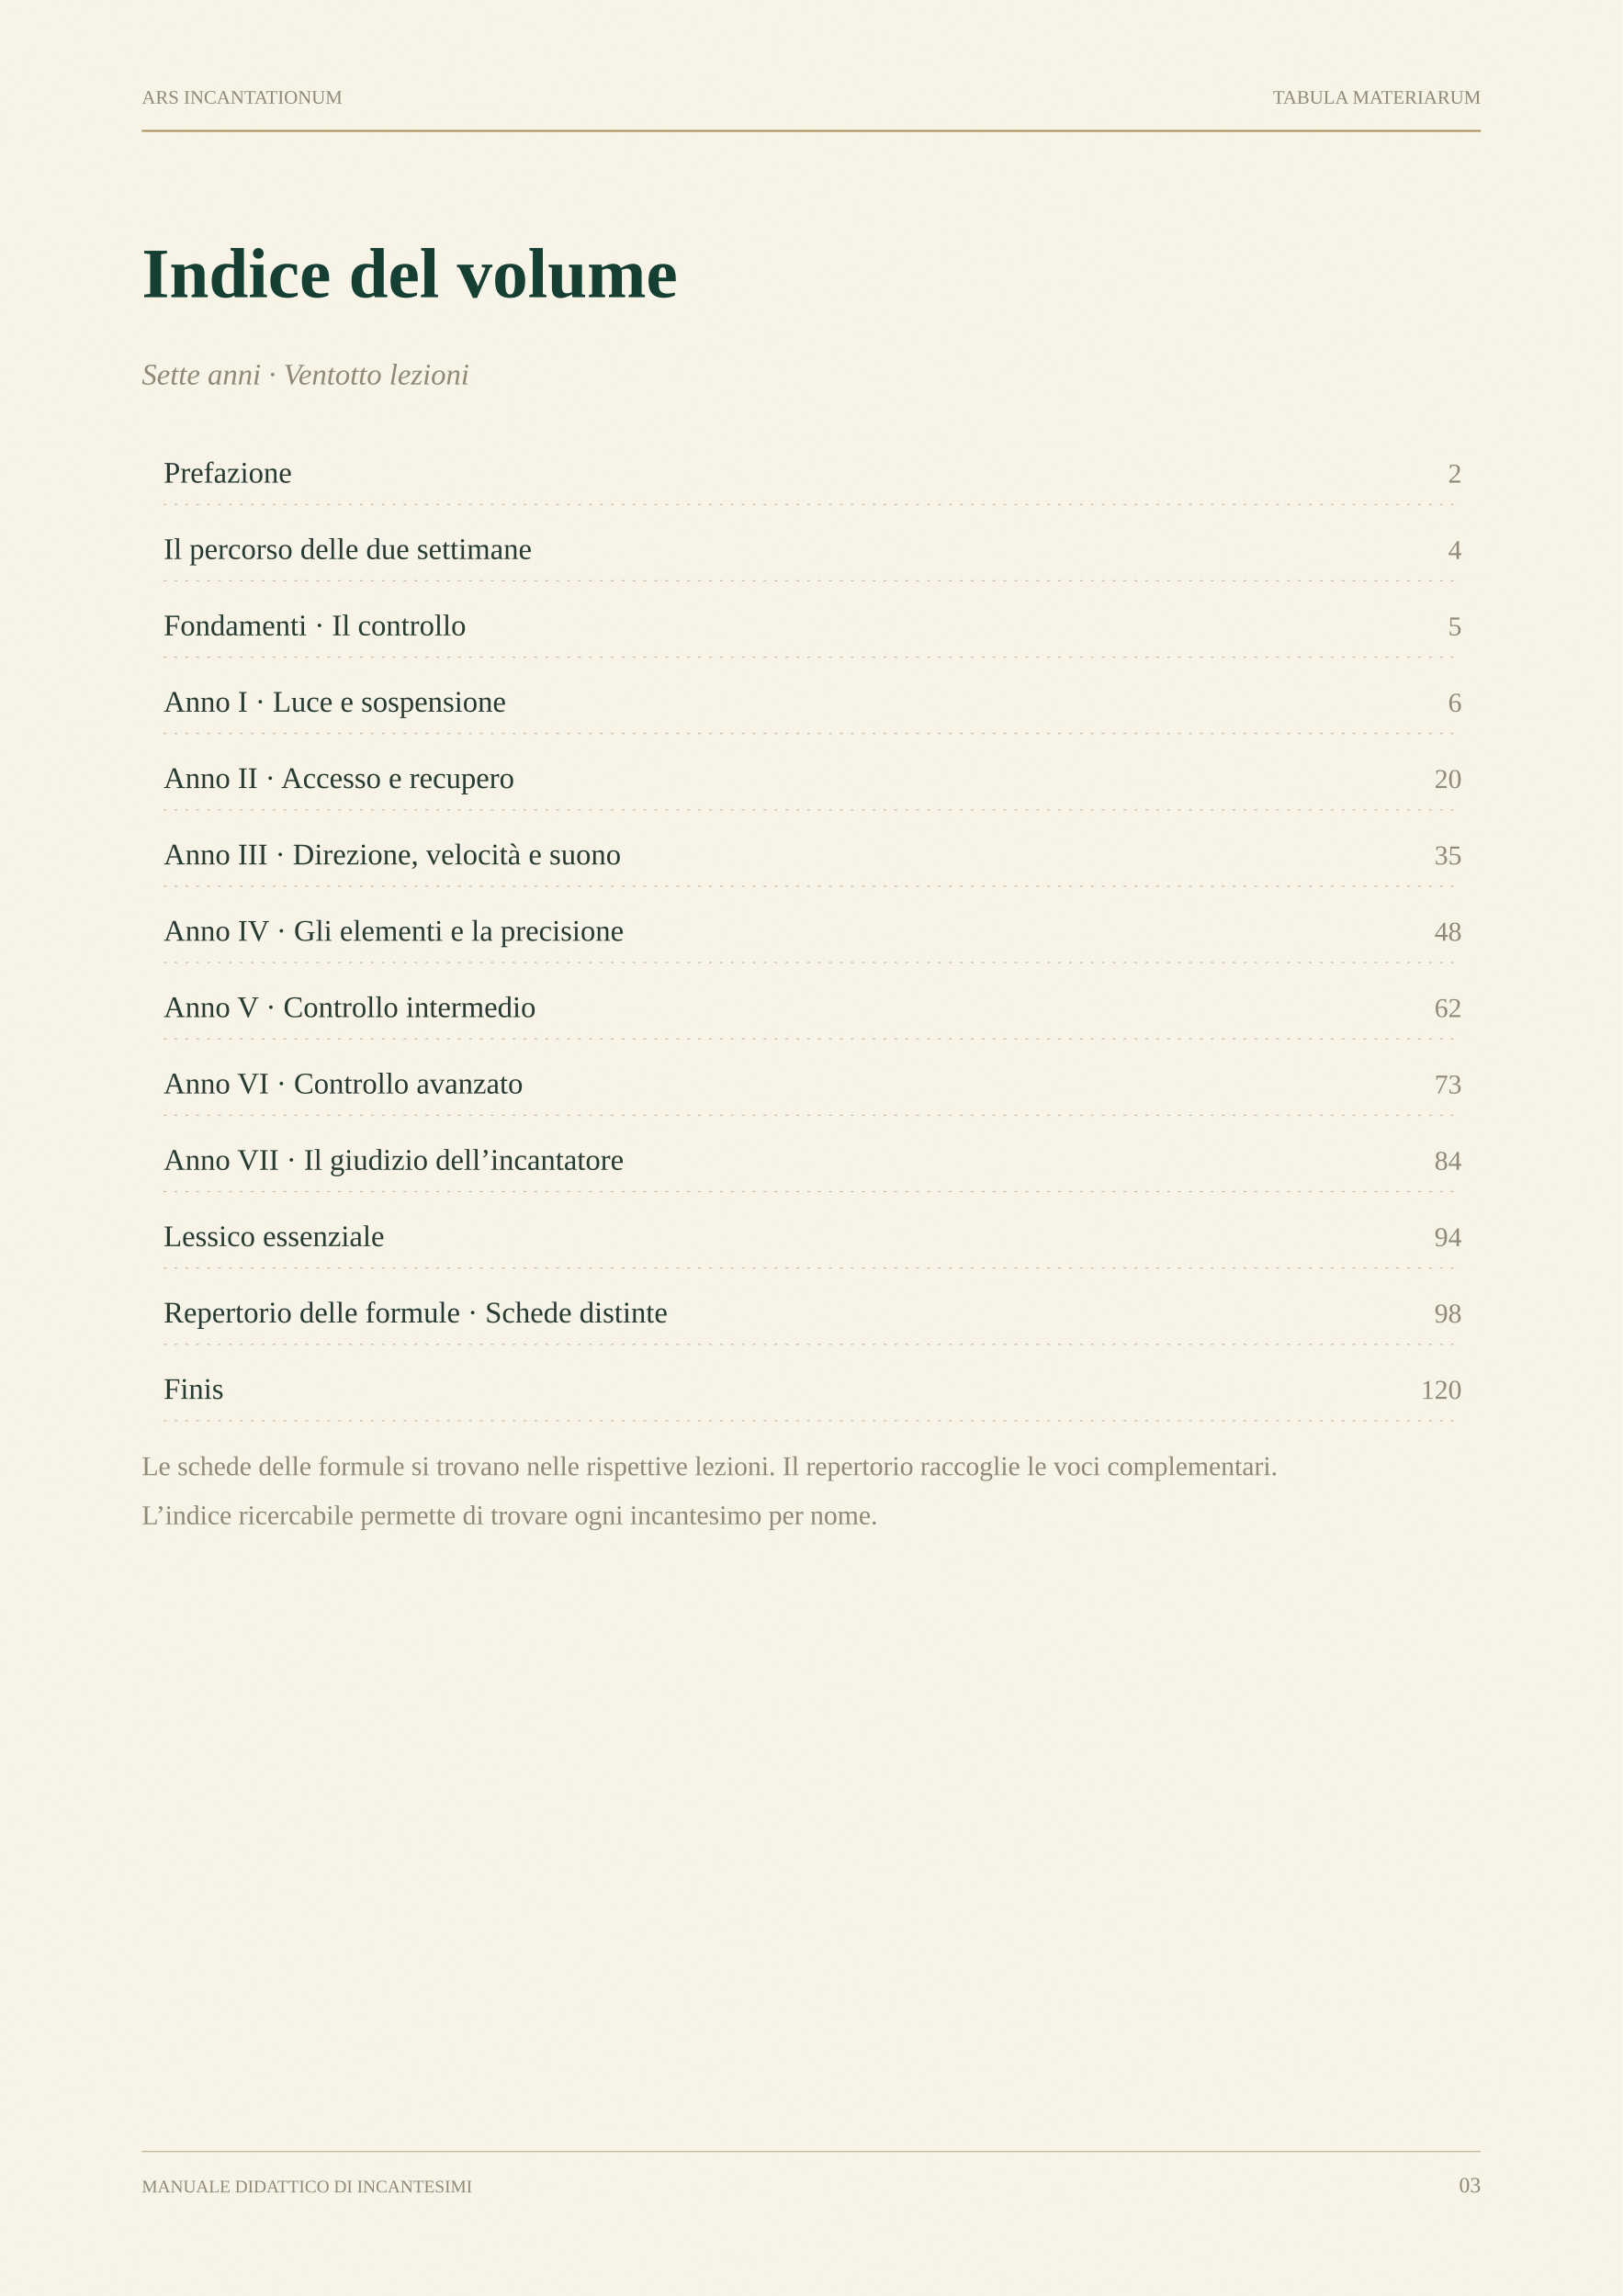
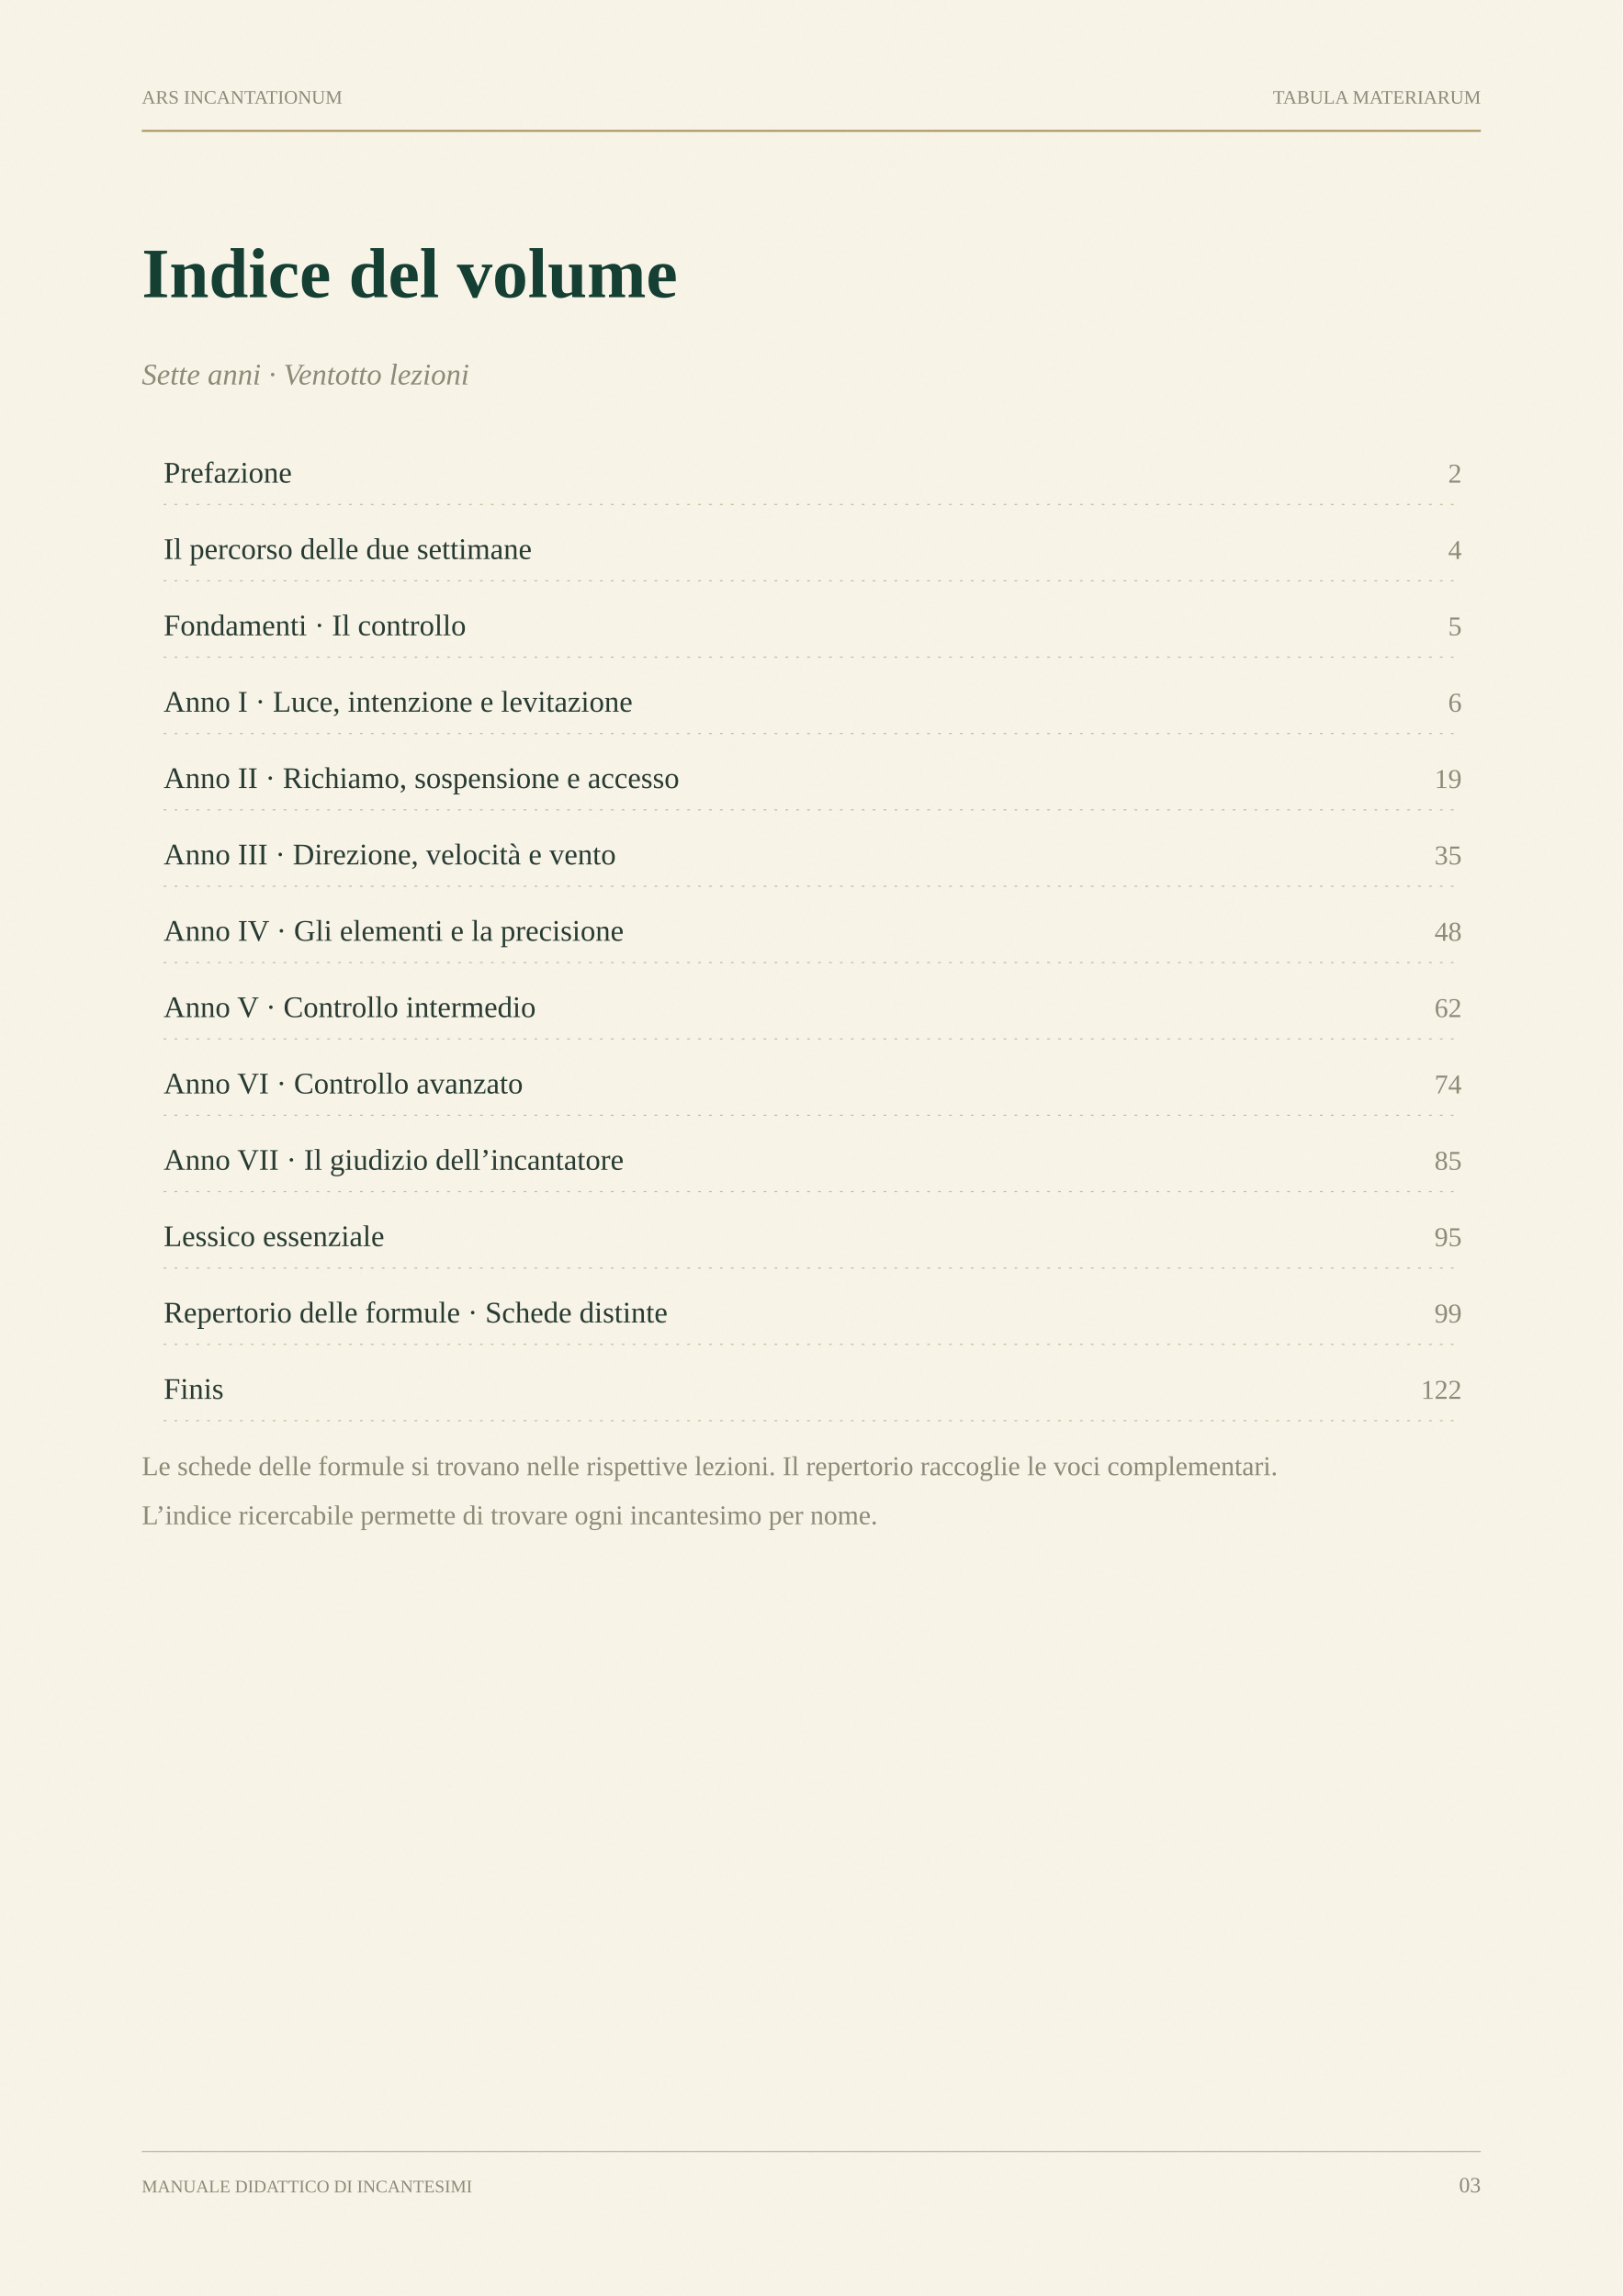
<svg xmlns="http://www.w3.org/2000/svg" width="595" height="842" viewBox="0 0 595 842">
  <defs>
    <filter id="grain">
      <feTurbulence type="fractalNoise" baseFrequency=".7" numOctaves="3" stitchTiles="stitch" />
      <feColorMatrix type="saturate" values="0" />
    </filter>
    <pattern id="paper" width="595" height="842" patternUnits="userSpaceOnUse">
      <rect width="595" height="842" filter="url(#grain)" opacity=".17" />
    </pattern>
    <linearGradient id="leather">
-       <stop stop-color="#072a22" />
-       <stop offset=".12" stop-color="#19483b" />
-       <stop offset=".6" stop-color="#103c30" />
-       <stop offset="1" stop-color="#05261e" />
+       <stop stop-color="#06271b" />
+       <stop offset=".12" stop-color="#17583a" />
+       <stop offset=".6" stop-color="#0c402a" />
+       <stop offset="1" stop-color="#042015" />
    </linearGradient>
  </defs>
  <rect width="595" height="842" fill="#f8f4e8" />
  <rect width="595" height="842" fill="url(#paper)" opacity=".17" />
  <text x="52" y="38" font-family="Georgia, Times New Roman, serif" font-size="7" fill="#8e8a76">ARS INCANTATIONUM</text>
  <text x="543" y="38" font-family="Georgia, Times New Roman, serif" font-size="7" fill="#8e8a76" text-anchor="end">TABULA MATERIARUM</text>
  <path d="M52 48H543" stroke="#ac9258" stroke-width=".7" />
  <text x="52" y="109" font-family="Georgia, Times New Roman, serif" font-size="26" fill="#153f33" font-weight="bold">Indice del volume</text>
  <text x="52" y="141" font-family="Georgia, Times New Roman, serif" font-size="11" fill="#8e8a76" font-style="italic">Sette anni · Ventotto lezioni</text>
  <text x="60" y="177" font-family="Georgia, Times New Roman, serif" font-size="11" fill="#283b32">Prefazione</text>
  <text x="536" y="177" font-family="Georgia, Times New Roman, serif" font-size="10" fill="#8e8a76" text-anchor="end">2</text>
  <path d="M60 185H536" stroke="#c3b89b" stroke-dasharray="1 3" stroke-width=".4" />
  <text x="60" y="205" font-family="Georgia, Times New Roman, serif" font-size="11" fill="#283b32">Il percorso delle due settimane</text>
  <text x="536" y="205" font-family="Georgia, Times New Roman, serif" font-size="10" fill="#8e8a76" text-anchor="end">4</text>
  <path d="M60 213H536" stroke="#c3b89b" stroke-dasharray="1 3" stroke-width=".4" />
  <text x="60" y="233" font-family="Georgia, Times New Roman, serif" font-size="11" fill="#283b32">Fondamenti · Il controllo</text>
  <text x="536" y="233" font-family="Georgia, Times New Roman, serif" font-size="10" fill="#8e8a76" text-anchor="end">5</text>
  <path d="M60 241H536" stroke="#c3b89b" stroke-dasharray="1 3" stroke-width=".4" />
-   <text x="60" y="261" font-family="Georgia, Times New Roman, serif" font-size="11" fill="#283b32">Anno I · Luce e sospensione</text>
+   <text x="60" y="261" font-family="Georgia, Times New Roman, serif" font-size="11" fill="#283b32">Anno I · Luce, intenzione e levitazione</text>
  <text x="536" y="261" font-family="Georgia, Times New Roman, serif" font-size="10" fill="#8e8a76" text-anchor="end">6</text>
  <path d="M60 269H536" stroke="#c3b89b" stroke-dasharray="1 3" stroke-width=".4" />
-   <text x="60" y="289" font-family="Georgia, Times New Roman, serif" font-size="11" fill="#283b32">Anno II · Accesso e recupero</text>
-   <text x="536" y="289" font-family="Georgia, Times New Roman, serif" font-size="10" fill="#8e8a76" text-anchor="end">20</text>
+   <text x="60" y="289" font-family="Georgia, Times New Roman, serif" font-size="11" fill="#283b32">Anno II · Richiamo, sospensione e accesso</text>
+   <text x="536" y="289" font-family="Georgia, Times New Roman, serif" font-size="10" fill="#8e8a76" text-anchor="end">19</text>
  <path d="M60 297H536" stroke="#c3b89b" stroke-dasharray="1 3" stroke-width=".4" />
-   <text x="60" y="317" font-family="Georgia, Times New Roman, serif" font-size="11" fill="#283b32">Anno III · Direzione, velocità e suono</text>
+   <text x="60" y="317" font-family="Georgia, Times New Roman, serif" font-size="11" fill="#283b32">Anno III · Direzione, velocità e vento</text>
  <text x="536" y="317" font-family="Georgia, Times New Roman, serif" font-size="10" fill="#8e8a76" text-anchor="end">35</text>
  <path d="M60 325H536" stroke="#c3b89b" stroke-dasharray="1 3" stroke-width=".4" />
  <text x="60" y="345" font-family="Georgia, Times New Roman, serif" font-size="11" fill="#283b32">Anno IV · Gli elementi e la precisione</text>
  <text x="536" y="345" font-family="Georgia, Times New Roman, serif" font-size="10" fill="#8e8a76" text-anchor="end">48</text>
  <path d="M60 353H536" stroke="#c3b89b" stroke-dasharray="1 3" stroke-width=".4" />
  <text x="60" y="373" font-family="Georgia, Times New Roman, serif" font-size="11" fill="#283b32">Anno V · Controllo intermedio</text>
  <text x="536" y="373" font-family="Georgia, Times New Roman, serif" font-size="10" fill="#8e8a76" text-anchor="end">62</text>
  <path d="M60 381H536" stroke="#c3b89b" stroke-dasharray="1 3" stroke-width=".4" />
  <text x="60" y="401" font-family="Georgia, Times New Roman, serif" font-size="11" fill="#283b32">Anno VI · Controllo avanzato</text>
-   <text x="536" y="401" font-family="Georgia, Times New Roman, serif" font-size="10" fill="#8e8a76" text-anchor="end">73</text>
+   <text x="536" y="401" font-family="Georgia, Times New Roman, serif" font-size="10" fill="#8e8a76" text-anchor="end">74</text>
  <path d="M60 409H536" stroke="#c3b89b" stroke-dasharray="1 3" stroke-width=".4" />
  <text x="60" y="429" font-family="Georgia, Times New Roman, serif" font-size="11" fill="#283b32">Anno VII · Il giudizio dell’incantatore</text>
-   <text x="536" y="429" font-family="Georgia, Times New Roman, serif" font-size="10" fill="#8e8a76" text-anchor="end">84</text>
+   <text x="536" y="429" font-family="Georgia, Times New Roman, serif" font-size="10" fill="#8e8a76" text-anchor="end">85</text>
  <path d="M60 437H536" stroke="#c3b89b" stroke-dasharray="1 3" stroke-width=".4" />
  <text x="60" y="457" font-family="Georgia, Times New Roman, serif" font-size="11" fill="#283b32">Lessico essenziale</text>
-   <text x="536" y="457" font-family="Georgia, Times New Roman, serif" font-size="10" fill="#8e8a76" text-anchor="end">94</text>
+   <text x="536" y="457" font-family="Georgia, Times New Roman, serif" font-size="10" fill="#8e8a76" text-anchor="end">95</text>
  <path d="M60 465H536" stroke="#c3b89b" stroke-dasharray="1 3" stroke-width=".4" />
  <text x="60" y="485" font-family="Georgia, Times New Roman, serif" font-size="11" fill="#283b32">Repertorio delle formule · Schede distinte</text>
-   <text x="536" y="485" font-family="Georgia, Times New Roman, serif" font-size="10" fill="#8e8a76" text-anchor="end">98</text>
+   <text x="536" y="485" font-family="Georgia, Times New Roman, serif" font-size="10" fill="#8e8a76" text-anchor="end">99</text>
  <path d="M60 493H536" stroke="#c3b89b" stroke-dasharray="1 3" stroke-width=".4" />
  <text x="60" y="513" font-family="Georgia, Times New Roman, serif" font-size="11" fill="#283b32">Finis</text>
-   <text x="536" y="513" font-family="Georgia, Times New Roman, serif" font-size="10" fill="#8e8a76" text-anchor="end">120</text>
+   <text x="536" y="513" font-family="Georgia, Times New Roman, serif" font-size="10" fill="#8e8a76" text-anchor="end">122</text>
  <path d="M60 521H536" stroke="#c3b89b" stroke-dasharray="1 3" stroke-width=".4" />
  <text x="52" y="541" font-family="Georgia, Times New Roman, serif" font-size="10" fill="#8e8a76">Le schede delle formule si trovano nelle rispettive lezioni. Il repertorio raccoglie le voci complementari.</text>
  <text x="52" y="559" font-family="Georgia, Times New Roman, serif" font-size="10" fill="#8e8a76">L’indice ricercabile permette di trovare ogni incantesimo per nome.</text>
  <path d="M52 789H543" stroke="#c3b89b" stroke-width=".45" />
  <text x="52" y="804" font-family="Georgia, Times New Roman, serif" font-size="6.5" fill="#8e8a76">MANUALE DIDATTICO DI INCANTESIMI</text>
  <text x="543" y="804" font-family="Georgia, Times New Roman, serif" font-size="8" fill="#8e8a76" text-anchor="end">03</text>
</svg>
